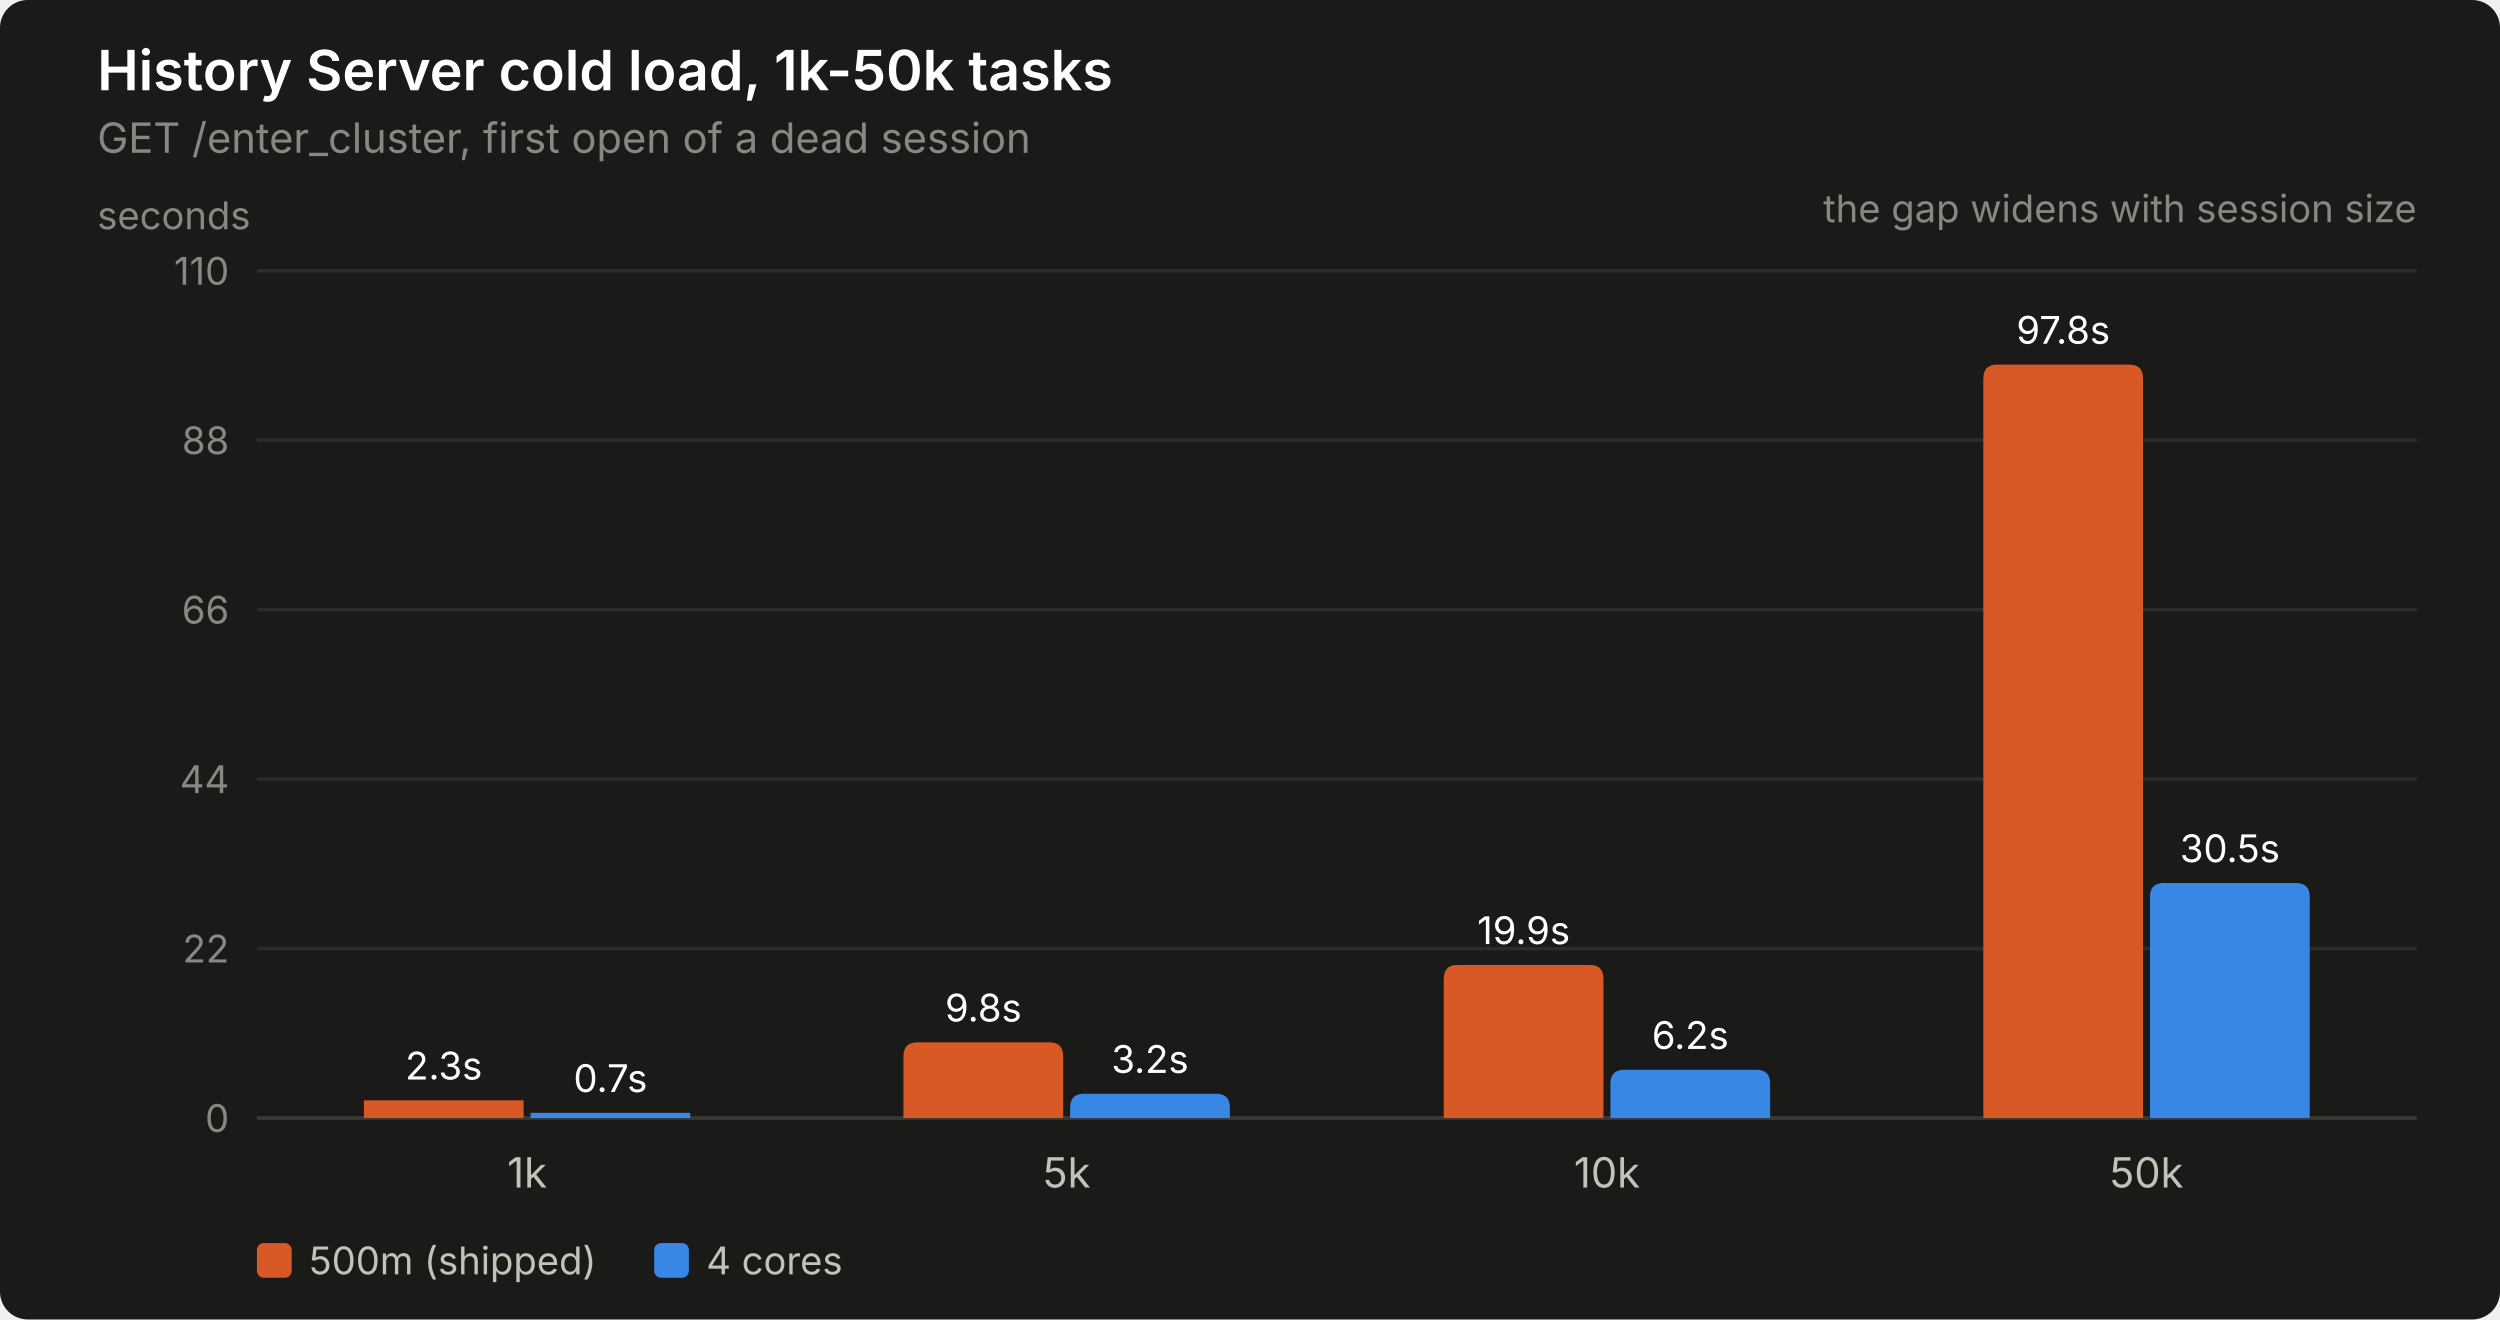
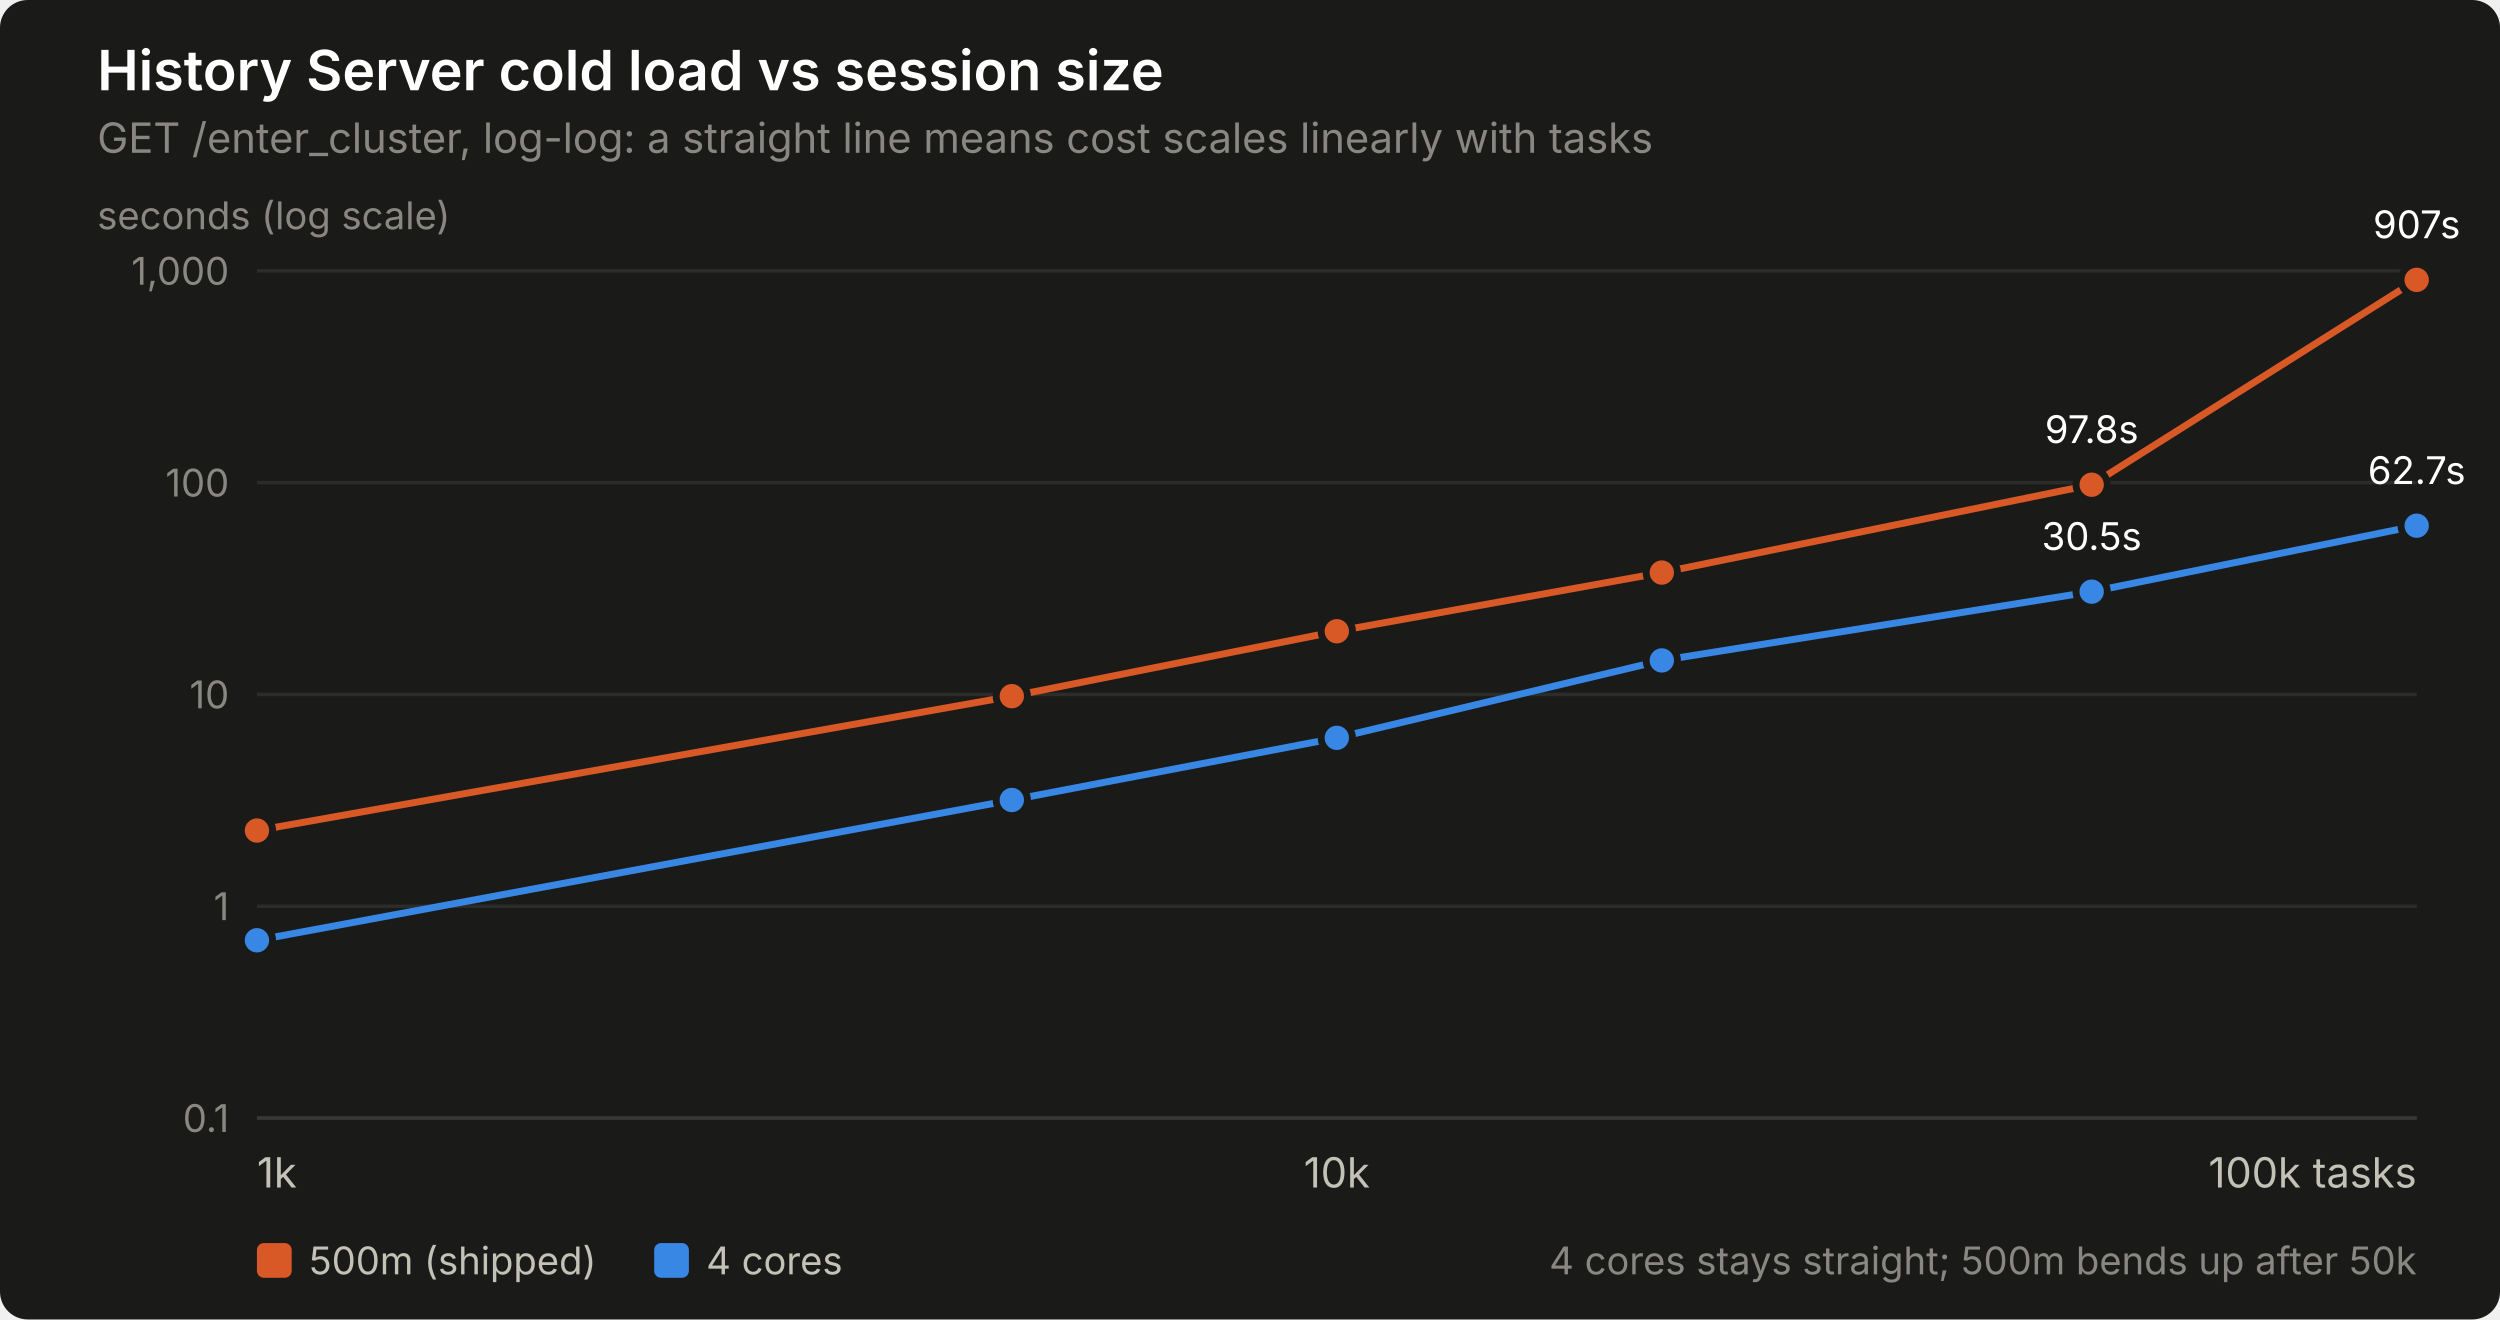
<svg xmlns="http://www.w3.org/2000/svg" viewBox="0 0 720 380" width="720" height="380" role="img">
  <rect width="720" height="380" fill="#1a1a19" rx="8" />
-   <text x="28" y="26" font-family="system-ui,-apple-system,'Segoe UI',sans-serif" font-size="16" font-weight="600" fill="#ffffff">History Server cold load, 1k-50k tasks</text>
-   <text x="28" y="44" font-family="system-ui,-apple-system,'Segoe UI',sans-serif" font-size="12" fill="#898781">GET /enter_cluster, first open of a dead session</text>
+   <text x="28" y="26" font-family="system-ui,-apple-system,'Segoe UI',sans-serif" font-size="16" font-weight="600" fill="#ffffff">History Server cold load vs session size</text>
+   <text x="28" y="44" font-family="system-ui,-apple-system,'Segoe UI',sans-serif" font-size="12" fill="#898781">GET /enter_cluster, log-log: a straight line means cost scales linearly with tasks</text>
+   <text x="28" y="66" font-family="system-ui,-apple-system,'Segoe UI',sans-serif" font-size="11" fill="#898781">seconds (log scale)</text>
  <line x1="74" y1="322.0" x2="696" y2="322.0" stroke="#2c2c2a" stroke-width="1" />
-   <text x="66" y="326.0" text-anchor="end" font-family="system-ui,-apple-system,'Segoe UI',sans-serif" font-size="11" fill="#898781" font-variant-numeric="tabular-nums">0</text>
-   <line x1="74" y1="273.2" x2="696" y2="273.2" stroke="#2c2c2a" stroke-width="1" />
-   <text x="66" y="277.2" text-anchor="end" font-family="system-ui,-apple-system,'Segoe UI',sans-serif" font-size="11" fill="#898781" font-variant-numeric="tabular-nums">22</text>
-   <line x1="74" y1="224.4" x2="696" y2="224.4" stroke="#2c2c2a" stroke-width="1" />
-   <text x="66" y="228.4" text-anchor="end" font-family="system-ui,-apple-system,'Segoe UI',sans-serif" font-size="11" fill="#898781" font-variant-numeric="tabular-nums">44</text>
-   <line x1="74" y1="175.6" x2="696" y2="175.6" stroke="#2c2c2a" stroke-width="1" />
-   <text x="66" y="179.6" text-anchor="end" font-family="system-ui,-apple-system,'Segoe UI',sans-serif" font-size="11" fill="#898781" font-variant-numeric="tabular-nums">66</text>
-   <line x1="74" y1="126.8" x2="696" y2="126.8" stroke="#2c2c2a" stroke-width="1" />
-   <text x="66" y="130.8" text-anchor="end" font-family="system-ui,-apple-system,'Segoe UI',sans-serif" font-size="11" fill="#898781" font-variant-numeric="tabular-nums">88</text>
+   <text x="66" y="326.0" text-anchor="end" font-family="system-ui,-apple-system,'Segoe UI',sans-serif" font-size="11" fill="#898781">0.1</text>
+   <line x1="74" y1="261.0" x2="696" y2="261.0" stroke="#2c2c2a" stroke-width="1" />
+   <text x="66" y="265.0" text-anchor="end" font-family="system-ui,-apple-system,'Segoe UI',sans-serif" font-size="11" fill="#898781">1</text>
+   <line x1="74" y1="200.0" x2="696" y2="200.0" stroke="#2c2c2a" stroke-width="1" />
+   <text x="66" y="204.0" text-anchor="end" font-family="system-ui,-apple-system,'Segoe UI',sans-serif" font-size="11" fill="#898781">10</text>
+   <line x1="74" y1="139.0" x2="696" y2="139.0" stroke="#2c2c2a" stroke-width="1" />
+   <text x="66" y="143.0" text-anchor="end" font-family="system-ui,-apple-system,'Segoe UI',sans-serif" font-size="11" fill="#898781">100</text>
  <line x1="74" y1="78.0" x2="696" y2="78.0" stroke="#2c2c2a" stroke-width="1" />
-   <text x="66" y="82.0" text-anchor="end" font-family="system-ui,-apple-system,'Segoe UI',sans-serif" font-size="11" fill="#898781" font-variant-numeric="tabular-nums">110</text>
+   <text x="66" y="82.0" text-anchor="end" font-family="system-ui,-apple-system,'Segoe UI',sans-serif" font-size="11" fill="#898781">1,000</text>
+   <text x="74.0" y="342.0" text-anchor="start" font-family="system-ui,-apple-system,'Segoe UI',sans-serif" font-size="12" fill="#c3c2b7">1k</text>
+   <text x="385.0" y="342.0" text-anchor="middle" font-family="system-ui,-apple-system,'Segoe UI',sans-serif" font-size="12" fill="#c3c2b7">10k</text>
+   <text x="696.0" y="342.0" text-anchor="end" font-family="system-ui,-apple-system,'Segoe UI',sans-serif" font-size="12" fill="#c3c2b7">100k tasks</text>
  <line x1="74" y1="322" x2="696" y2="322" stroke="#383835" stroke-width="1" />
-   <text x="28" y="66" font-family="system-ui,-apple-system,'Segoe UI',sans-serif" font-size="11" fill="#898781">seconds</text>
-   <text x="151.8" y="342.0" text-anchor="middle" font-family="system-ui,-apple-system,'Segoe UI',sans-serif" font-size="12" fill="#c3c2b7">1k</text>
-   <text x="307.2" y="342.0" text-anchor="middle" font-family="system-ui,-apple-system,'Segoe UI',sans-serif" font-size="12" fill="#c3c2b7">5k</text>
-   <text x="462.8" y="342.0" text-anchor="middle" font-family="system-ui,-apple-system,'Segoe UI',sans-serif" font-size="12" fill="#c3c2b7">10k</text>
-   <text x="618.2" y="342.0" text-anchor="middle" font-family="system-ui,-apple-system,'Segoe UI',sans-serif" font-size="12" fill="#c3c2b7">50k</text>
-   <rect x="104.8" y="316.9" width="46.0" height="5.1" fill="#d95926" />
-   <text x="127.8" y="310.9" text-anchor="middle" font-family="system-ui,-apple-system,'Segoe UI',sans-serif" font-size="11" fill="#ffffff" font-variant-numeric="tabular-nums">2.3s</text>
-   <path d="M260.2,322 L260.2,304.2 Q260.2,300.2 264.2,300.2 L302.2,300.2 Q306.2,300.2 306.2,304.2 L306.2,322 Z" fill="#d95926" />
-   <text x="283.2" y="294.2" text-anchor="middle" font-family="system-ui,-apple-system,'Segoe UI',sans-serif" font-size="11" fill="#ffffff" font-variant-numeric="tabular-nums">9.8s</text>
-   <path d="M415.8,322 L415.8,281.9 Q415.8,277.9 419.8,277.9 L457.8,277.9 Q461.8,277.9 461.8,281.9 L461.8,322 Z" fill="#d95926" />
-   <text x="438.8" y="271.9" text-anchor="middle" font-family="system-ui,-apple-system,'Segoe UI',sans-serif" font-size="11" fill="#ffffff" font-variant-numeric="tabular-nums">19.9s</text>
-   <path d="M571.2,322 L571.2,109.0 Q571.2,105.0 575.2,105.0 L613.2,105.0 Q617.2,105.0 617.2,109.0 L617.2,322 Z" fill="#d95926" />
-   <text x="594.2" y="99.0" text-anchor="middle" font-family="system-ui,-apple-system,'Segoe UI',sans-serif" font-size="11" fill="#ffffff" font-variant-numeric="tabular-nums">97.8s</text>
-   <rect x="152.8" y="320.5" width="46.0" height="1.5" fill="#3987e5" />
-   <text x="175.8" y="314.5" text-anchor="middle" font-family="system-ui,-apple-system,'Segoe UI',sans-serif" font-size="11" fill="#ffffff" font-variant-numeric="tabular-nums">0.7s</text>
-   <path d="M308.2,322 L308.2,319.0 Q308.2,315.0 312.2,315.0 L350.2,315.0 Q354.2,315.0 354.2,319.0 L354.2,322 Z" fill="#3987e5" />
-   <text x="331.2" y="309.0" text-anchor="middle" font-family="system-ui,-apple-system,'Segoe UI',sans-serif" font-size="11" fill="#ffffff" font-variant-numeric="tabular-nums">3.2s</text>
-   <path d="M463.8,322 L463.8,312.1 Q463.8,308.1 467.8,308.1 L505.8,308.1 Q509.8,308.1 509.8,312.1 L509.8,322 Z" fill="#3987e5" />
-   <text x="486.8" y="302.1" text-anchor="middle" font-family="system-ui,-apple-system,'Segoe UI',sans-serif" font-size="11" fill="#ffffff" font-variant-numeric="tabular-nums">6.2s</text>
-   <path d="M619.2,322 L619.2,258.3 Q619.2,254.3 623.2,254.3 L661.2,254.3 Q665.2,254.3 665.2,258.3 L665.2,322 Z" fill="#3987e5" />
-   <text x="642.2" y="248.3" text-anchor="middle" font-family="system-ui,-apple-system,'Segoe UI',sans-serif" font-size="11" fill="#ffffff" font-variant-numeric="tabular-nums">30.5s</text>
+   <path d="M74.0,239.2 L291.4,200.5 L385.0,181.8 L478.6,164.9 L602.4,139.6 L696.0,80.6" fill="none" stroke="#d95926" stroke-width="2" stroke-linejoin="round" />
+   <circle cx="74.0" cy="239.2" r="4.5" fill="#d95926" stroke="#1a1a19" stroke-width="2" />
+   <circle cx="291.4" cy="200.5" r="4.5" fill="#d95926" stroke="#1a1a19" stroke-width="2" />
+   <circle cx="385.0" cy="181.8" r="4.5" fill="#d95926" stroke="#1a1a19" stroke-width="2" />
+   <circle cx="478.6" cy="164.9" r="4.5" fill="#d95926" stroke="#1a1a19" stroke-width="2" />
+   <circle cx="602.4" cy="139.6" r="4.5" fill="#d95926" stroke="#1a1a19" stroke-width="2" />
+   <text x="602.4" y="127.6" text-anchor="middle" font-family="system-ui,-apple-system,'Segoe UI',sans-serif" font-size="11" fill="#ffffff">97.8s</text>
+   <circle cx="696.0" cy="80.6" r="4.5" fill="#d95926" stroke="#1a1a19" stroke-width="2" />
+   <text x="696.0" y="68.6" text-anchor="middle" font-family="system-ui,-apple-system,'Segoe UI',sans-serif" font-size="11" fill="#ffffff">907s</text>
+   <path d="M74.0,270.8 L291.4,230.4 L385.0,212.5 L478.6,190.2 L602.4,170.4 L696.0,151.4" fill="none" stroke="#3987e5" stroke-width="2" stroke-linejoin="round" />
+   <circle cx="74.0" cy="270.8" r="4.5" fill="#3987e5" stroke="#1a1a19" stroke-width="2" />
+   <circle cx="291.4" cy="230.4" r="4.5" fill="#3987e5" stroke="#1a1a19" stroke-width="2" />
+   <circle cx="385.0" cy="212.5" r="4.5" fill="#3987e5" stroke="#1a1a19" stroke-width="2" />
+   <circle cx="478.6" cy="190.2" r="4.5" fill="#3987e5" stroke="#1a1a19" stroke-width="2" />
+   <circle cx="602.4" cy="170.4" r="4.5" fill="#3987e5" stroke="#1a1a19" stroke-width="2" />
+   <text x="602.4" y="158.4" text-anchor="middle" font-family="system-ui,-apple-system,'Segoe UI',sans-serif" font-size="11" fill="#ffffff">30.5s</text>
+   <circle cx="696.0" cy="151.4" r="4.5" fill="#3987e5" stroke="#1a1a19" stroke-width="2" />
+   <text x="696.0" y="139.4" text-anchor="middle" font-family="system-ui,-apple-system,'Segoe UI',sans-serif" font-size="11" fill="#ffffff">62.7s</text>
  <rect x="74" y="358" width="10" height="10" rx="2" fill="#d95926" />
  <text x="89" y="367" font-family="system-ui,-apple-system,'Segoe UI',sans-serif" font-size="11" fill="#c3c2b7">500m (shipped)</text>
  <rect x="188.4" y="358" width="10" height="10" rx="2" fill="#3987e5" />
  <text x="203.4" y="367" font-family="system-ui,-apple-system,'Segoe UI',sans-serif" font-size="11" fill="#c3c2b7">4 cores</text>
-   <text x="696" y="64" text-anchor="end" font-family="system-ui,-apple-system,'Segoe UI',sans-serif" font-size="11" fill="#898781">the gap widens with session size</text>
+   <text x="696" y="367" text-anchor="end" font-family="system-ui,-apple-system,'Segoe UI',sans-serif" font-size="11" fill="#898781">4 cores stays straight; 500m bends up after 50k</text>
</svg>
